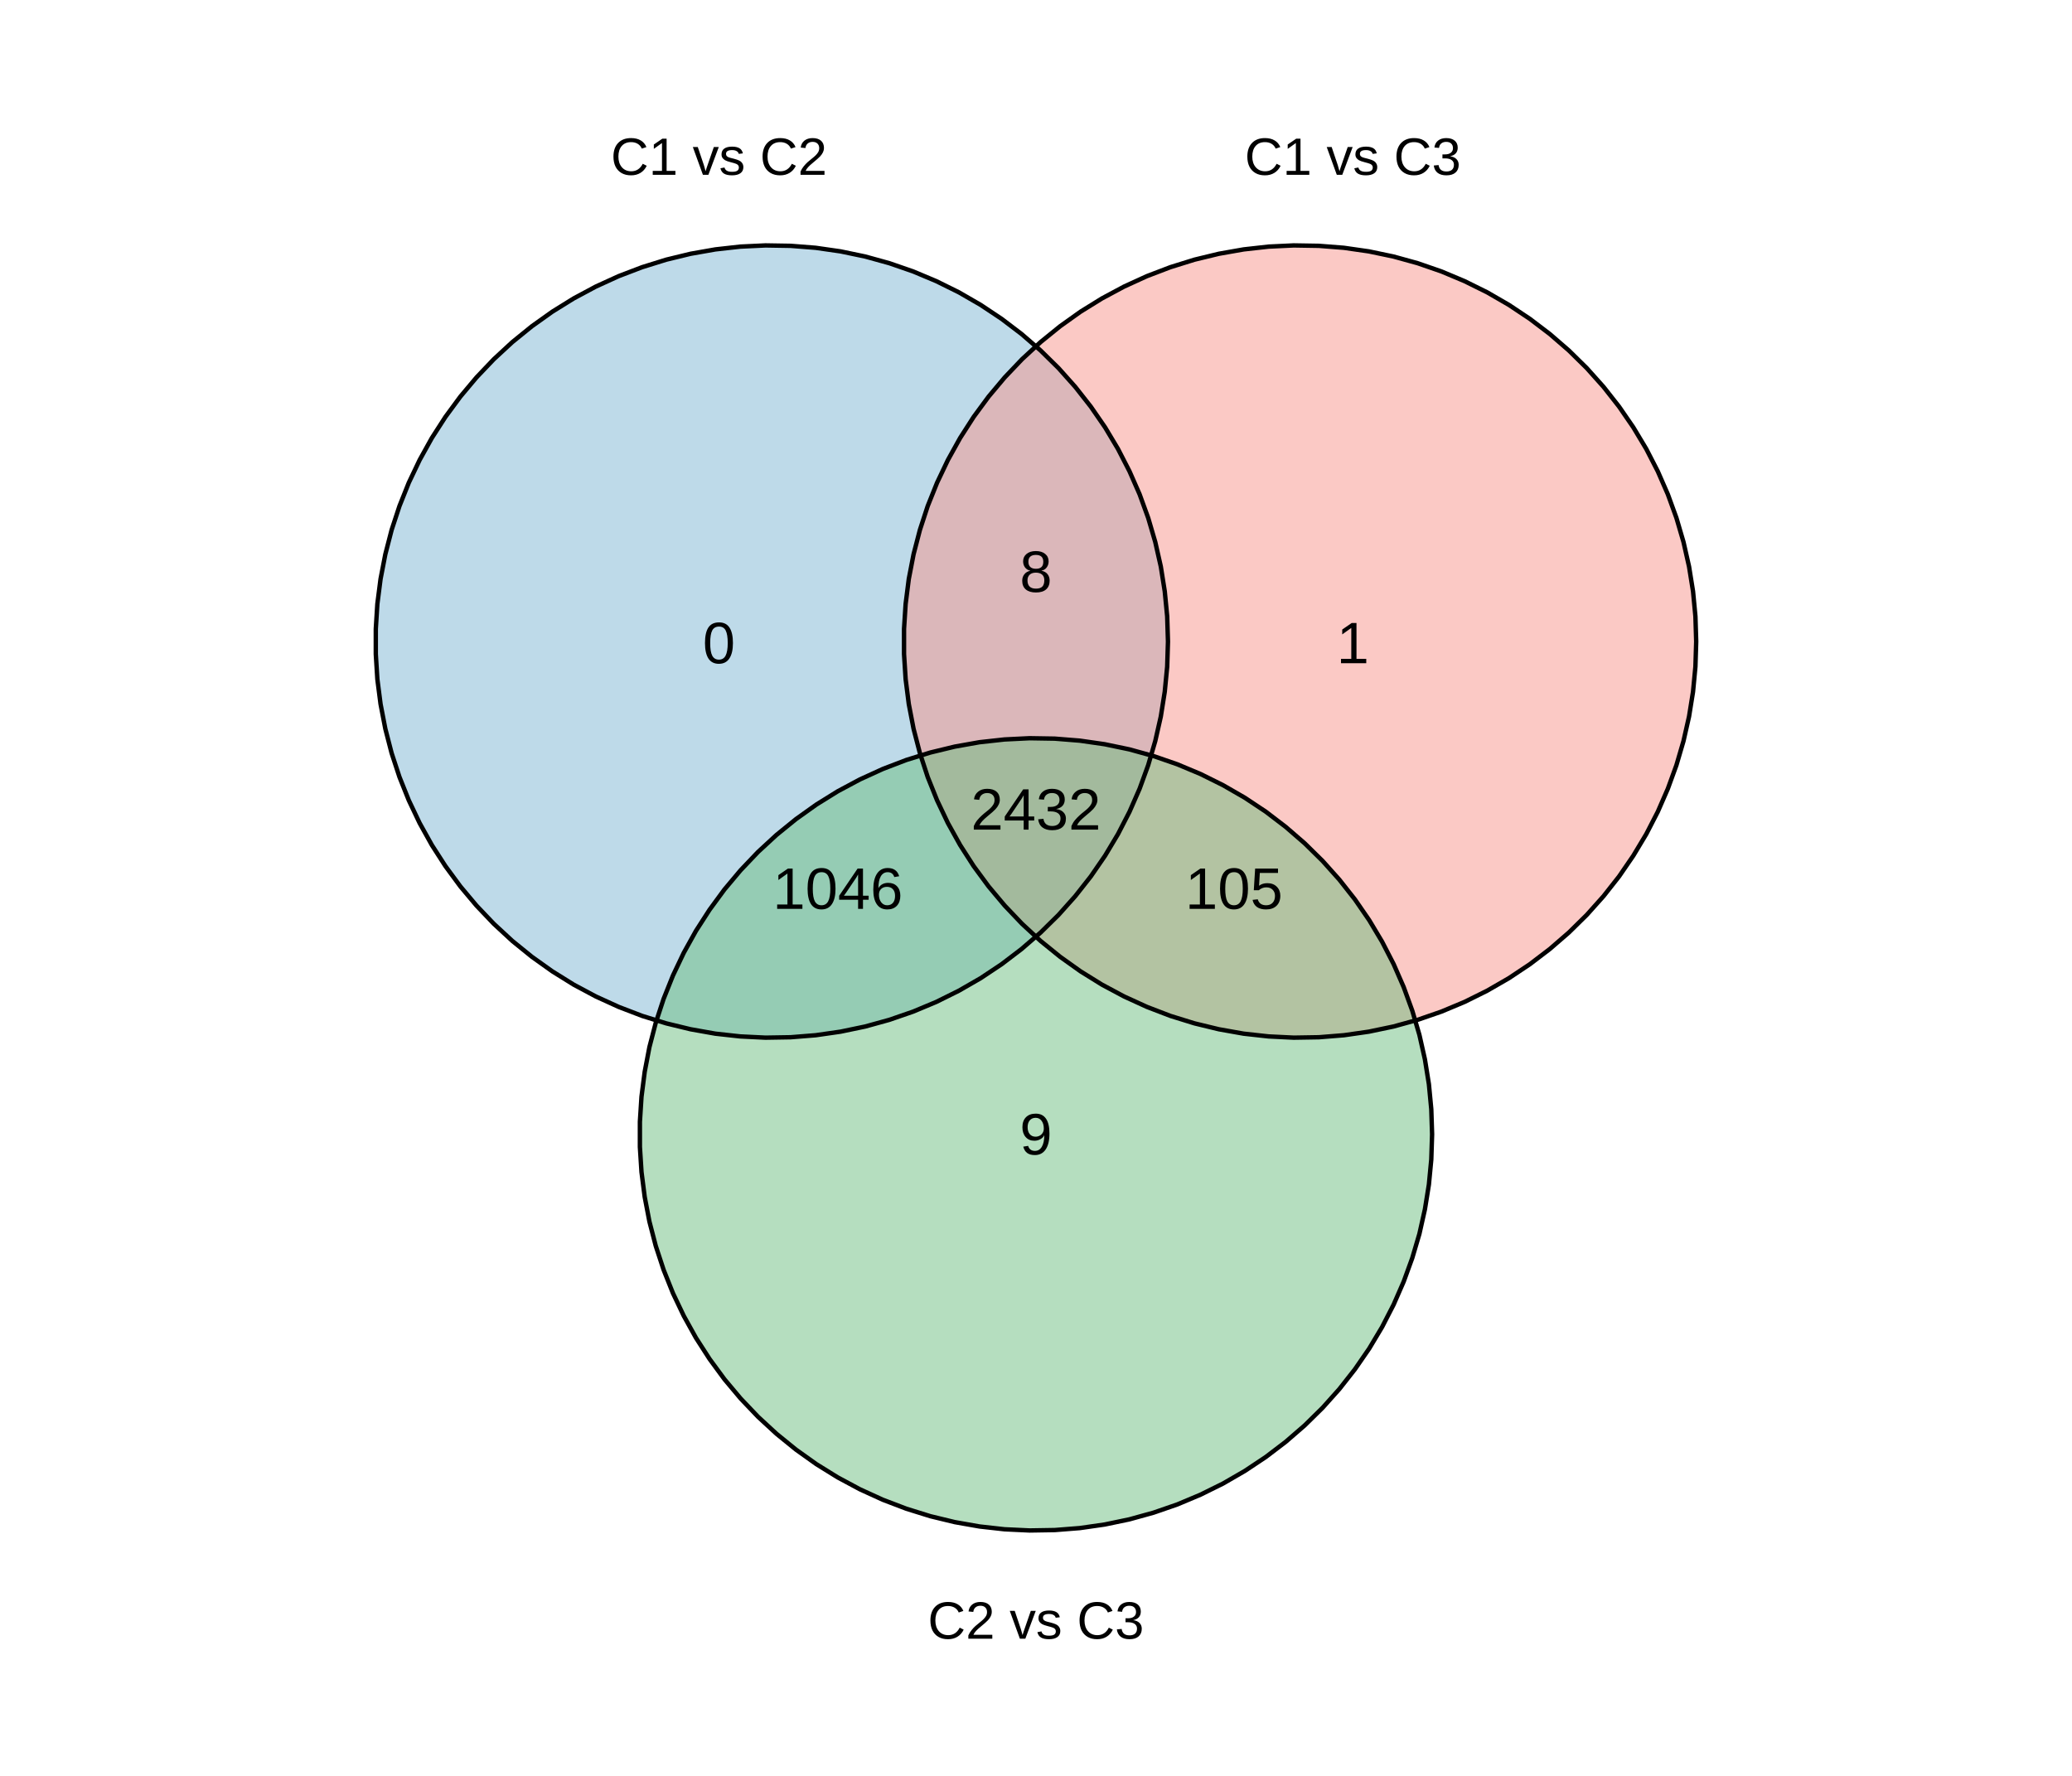
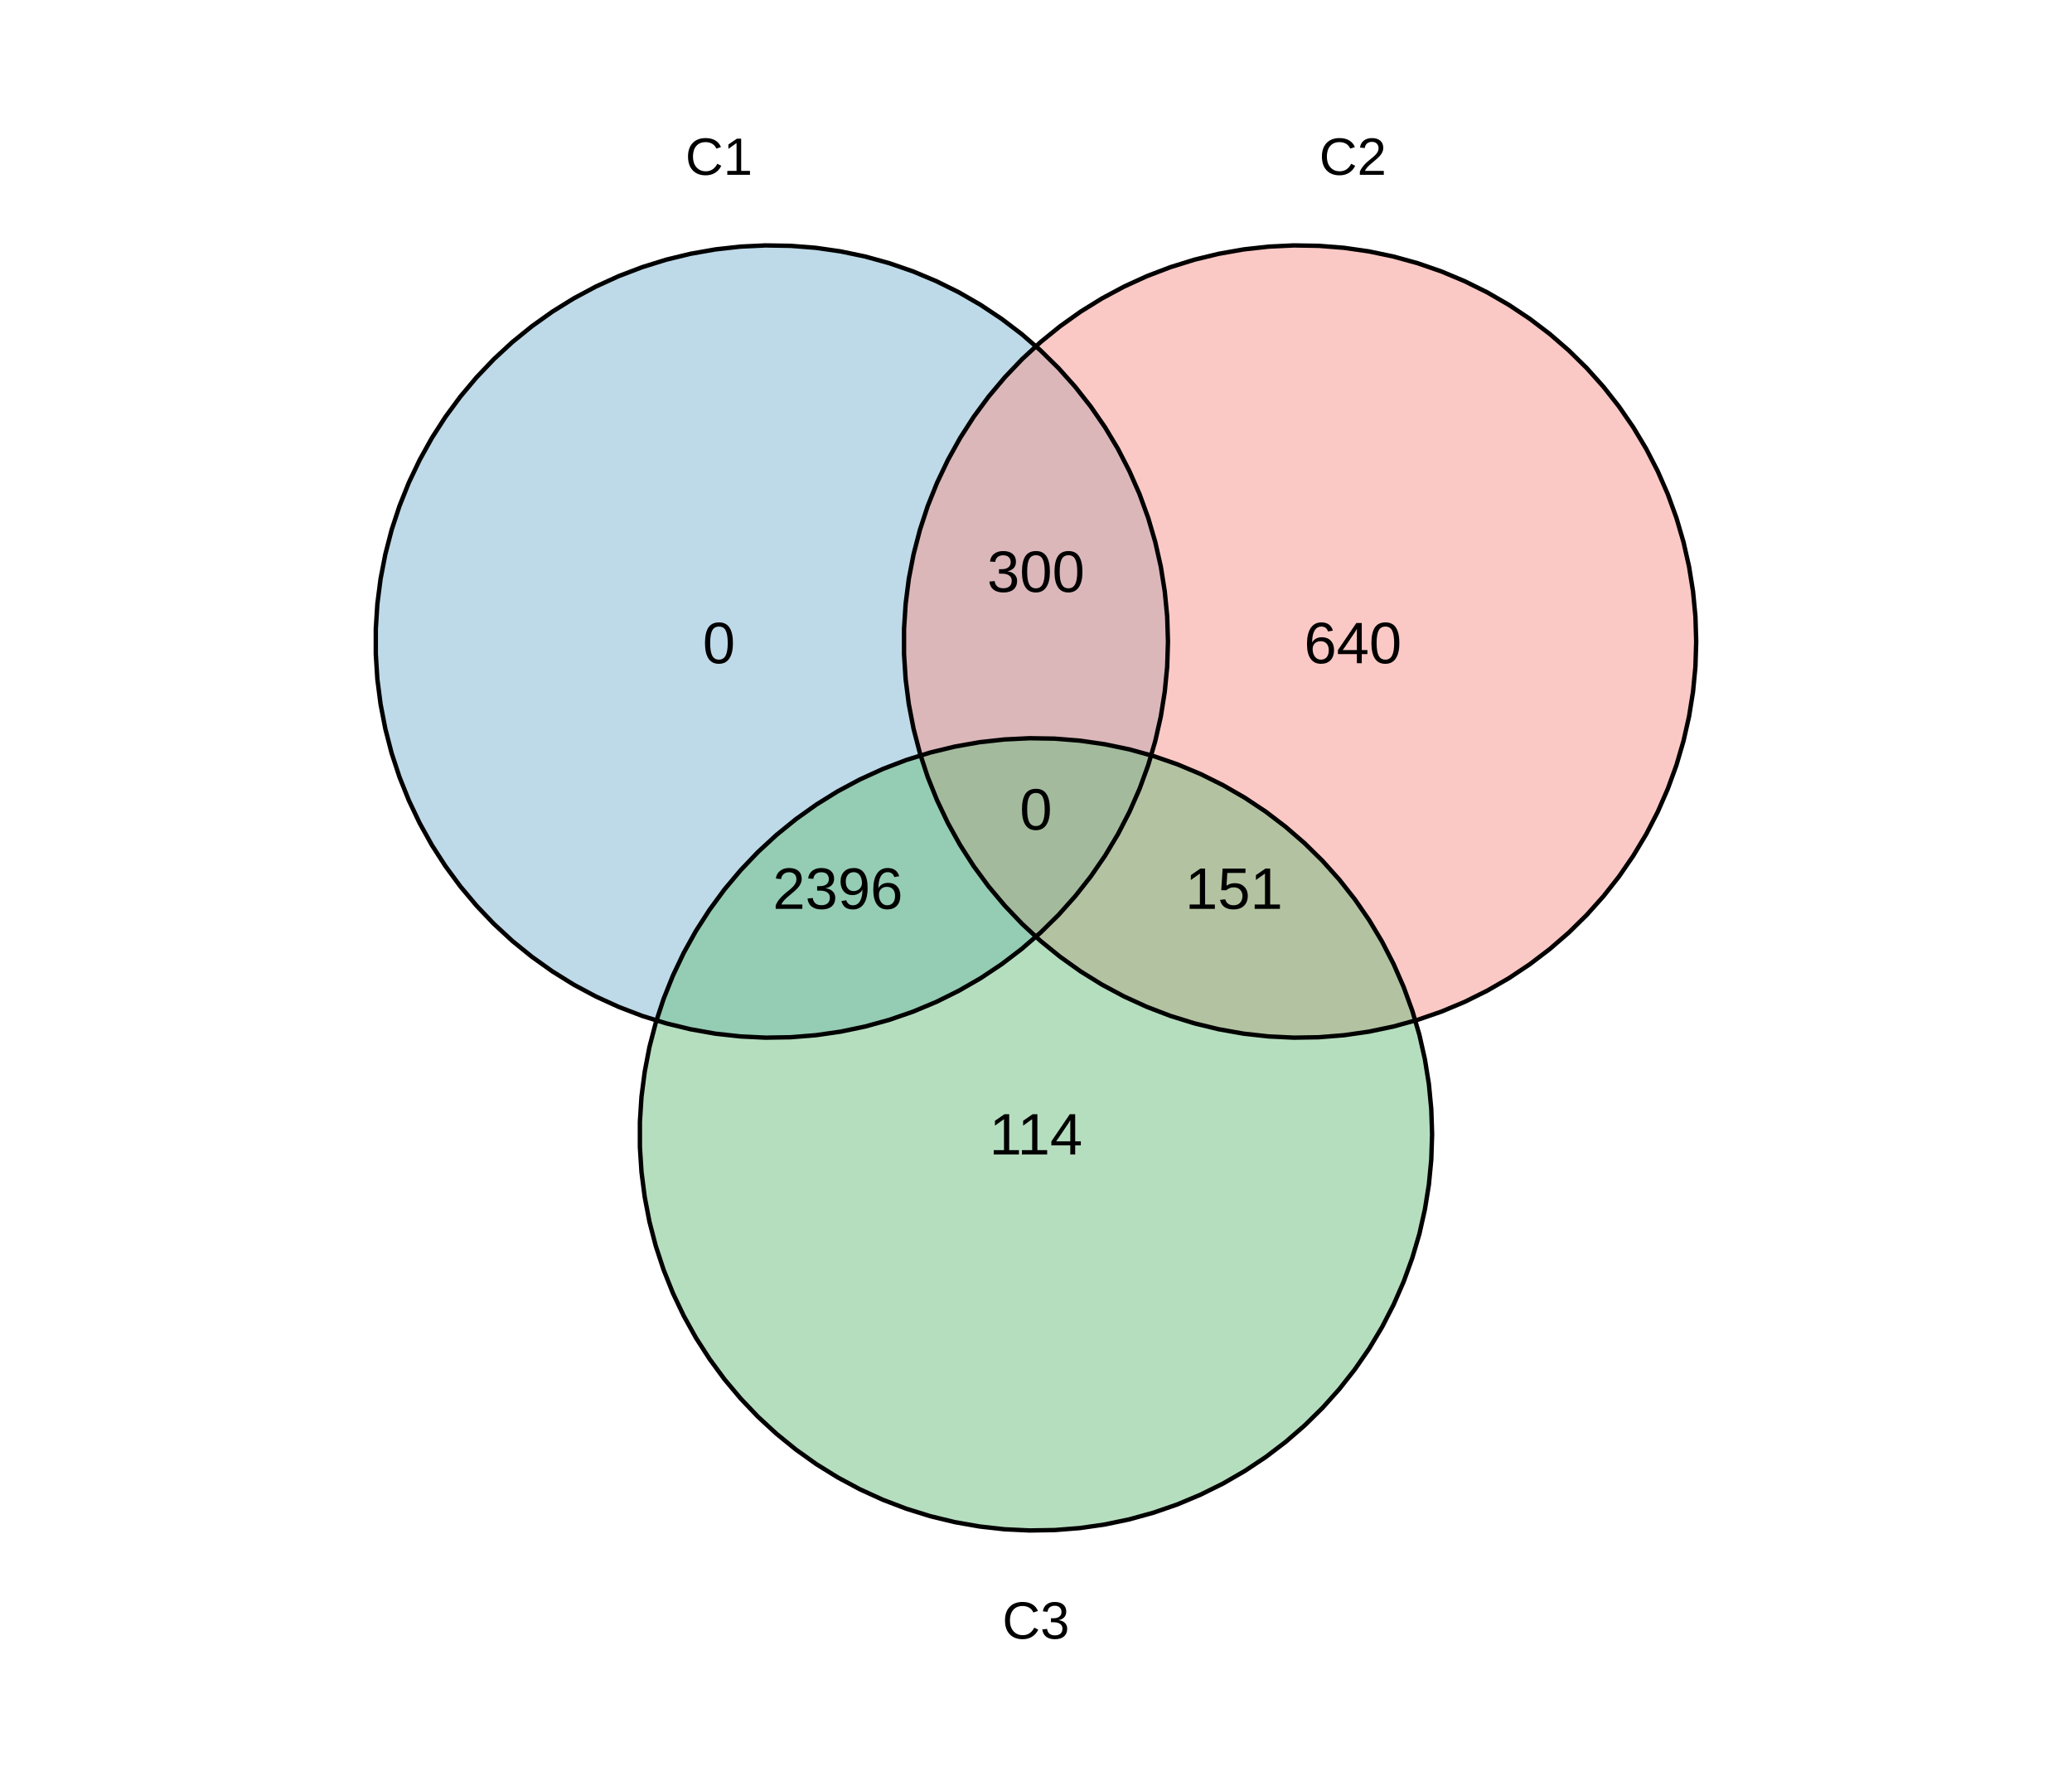
<svg xmlns="http://www.w3.org/2000/svg" width="504.00pt" height="432.00pt" viewBox="0 0 504.00 432.00">
  <g class="svglite">
    <defs>
      <style type="text/css">
    .svglite line, .svglite polyline, .svglite polygon, .svglite path, .svglite rect, .svglite circle {
      fill: none;
      stroke: #000000;
      stroke-linecap: round;
      stroke-linejoin: round;
      stroke-miterlimit: 10.00;
    }
    .svglite text {
      white-space: pre;
    }
    .svglite g.glyphgroup path {
      fill: inherit;
      stroke: none;
    }
  </style>
    </defs>
    <rect width="100%" height="100%" style="stroke: none; fill: none;" />
    <defs>
      <clipPath id="cpMC4wMHw1MDQuMDB8MC4wMHw0MzIuMDA=">
        <rect x="0.00" y="0.00" width="504.00" height="432.00" />
      </clipPath>
    </defs>
    <g clip-path="url(#cpMC4wMHw1MDQuMDB8MC4wMHw0MzIuMDA=)">
</g>
    <defs>
      <clipPath id="cpNTAuMTZ8NDUzLjg0fDAuMDB8NDMyLjAw">
        <rect x="50.16" y="0.00" width="403.68" height="432.00" />
      </clipPath>
    </defs>
    <g clip-path="url(#cpNTAuMTZ8NDUzLjg0fDAuMDB8NDMyLjAw)">
      <rect x="50.16" y="0.00" width="403.68" height="432.00" style="stroke-width: 0.00; stroke: none;" />
    </g>
    <g clip-path="url(#cpMC4wMHw1MDQuMDB8MC4wMHw0MzIuMDA=)">
</g>
    <defs>
      <clipPath id="cpNTQuMTV8NDQ5Ljg1fDMuOTl8NDI4LjAx">
        <rect x="54.15" y="3.99" width="395.71" height="424.03" />
      </clipPath>
    </defs>
    <g clip-path="url(#cpNTQuMTV8NDQ5Ljg1fDMuOTl8NDI4LjAx)">
      <polygon points="284.10,156.06 283.91,149.94 283.32,143.86 282.36,137.82 281.01,131.85 279.29,125.99 277.20,120.24 274.74,114.64 271.94,109.20 268.80,103.95 265.33,98.92 261.55,94.11 257.48,89.55 253.12,85.26 248.50,81.26 243.63,77.56 238.54,74.17 233.24,71.11 227.76,68.40 222.12,66.03 216.34,64.03 210.45,62.40 204.46,61.15 198.41,60.28 192.31,59.80 186.20,59.70 180.09,59.99 174.01,60.67 167.99,61.73 162.05,63.17 156.21,64.99 150.50,67.17 144.93,69.71 139.54,72.60 134.35,75.82 129.37,79.37 124.62,83.22 120.13,87.37 115.91,91.80 111.98,96.48 108.35,101.41 105.04,106.55 102.07,111.90 99.44,117.42 97.17,123.10 95.26,128.91 93.73,134.83 92.57,140.83 91.79,146.90 91.41,153.00 91.41,159.11 91.79,165.22 92.57,171.28 93.73,177.29 95.26,183.21 97.17,189.02 99.44,194.69 102.07,200.22 105.04,205.56 108.35,210.70 111.98,215.63 115.91,220.31 120.13,224.74 124.62,228.89 129.37,232.74 134.35,236.29 139.54,239.52 144.93,242.40 150.50,244.94 156.21,247.13 162.05,248.94 167.99,250.38 174.01,251.45 180.09,252.12 186.20,252.42 192.31,252.32 198.41,251.83 204.46,250.96 210.45,249.71 216.34,248.08 222.12,246.08 227.76,243.72 233.24,241.00 238.54,237.95 243.63,234.56 248.50,230.85 253.12,226.85 257.48,222.56 261.55,218.00 265.33,213.20 268.80,208.16 271.94,202.91 274.74,197.48 277.20,191.87 279.29,186.13 281.01,180.26 282.36,174.30 283.32,168.26 283.91,162.17 284.10,156.06 " style="stroke-width: 0.75; stroke: none; fill: #7EB6D4; fill-opacity: 0.50;" />
      <polygon points="412.59,156.06 412.40,149.94 411.82,143.86 410.85,137.82 409.50,131.85 407.78,125.99 405.69,120.24 403.24,114.64 400.44,109.20 397.29,103.95 393.83,98.92 390.05,94.11 385.97,89.55 381.61,85.26 376.99,81.26 372.12,77.56 367.03,74.17 361.74,71.11 356.26,68.40 350.62,66.03 344.84,64.03 338.94,62.40 332.96,61.15 326.90,60.28 320.81,59.80 314.69,59.70 308.59,59.99 302.51,60.67 296.49,61.73 290.54,63.17 284.70,64.99 278.99,67.17 273.43,69.71 268.04,72.60 262.84,75.82 257.86,79.37 253.11,83.22 248.62,87.37 244.40,91.80 240.47,96.48 236.84,101.41 233.54,106.55 230.57,111.90 227.94,117.42 225.66,123.10 223.76,128.91 222.22,134.83 221.06,140.83 220.29,146.90 219.90,153.00 219.90,159.11 220.29,165.22 221.06,171.28 222.22,177.29 223.76,183.21 225.66,189.02 227.94,194.69 230.57,200.22 233.54,205.56 236.84,210.70 240.47,215.63 244.40,220.31 248.62,224.74 253.11,228.89 257.86,232.74 262.84,236.29 268.04,239.52 273.43,242.40 278.99,244.94 284.70,247.13 290.54,248.94 296.49,250.38 302.51,251.45 308.59,252.12 314.69,252.42 320.81,252.32 326.90,251.83 332.96,250.96 338.94,249.71 344.84,248.08 350.62,246.08 356.26,243.72 361.74,241.00 367.03,237.95 372.12,234.56 376.99,230.85 381.61,226.85 385.97,222.56 390.05,218.00 393.83,213.20 397.29,208.16 400.44,202.91 403.24,197.48 405.69,191.87 407.78,186.13 409.50,180.26 410.85,174.30 411.82,168.26 412.40,162.17 412.59,156.06 " style="stroke-width: 0.75; stroke: none; fill: #F9948C; fill-opacity: 0.50;" />
      <polygon points="348.35,275.94 348.15,269.83 347.57,263.74 346.60,257.70 345.26,251.74 343.53,245.87 341.44,240.13 338.99,234.52 336.19,229.09 333.05,223.84 329.58,218.80 325.80,214.00 321.72,209.44 317.36,205.15 312.74,201.15 307.88,197.44 302.78,194.05 297.49,191.00 292.01,188.28 286.37,185.92 280.59,183.92 274.70,182.29 268.71,181.04 262.66,180.17 256.56,179.68 250.45,179.58 244.34,179.88 238.26,180.55 232.24,181.62 226.30,183.06 220.46,184.87 214.74,187.06 209.18,189.60 203.79,192.48 198.59,195.71 193.61,199.26 188.87,203.11 184.37,207.26 180.15,211.69 176.22,216.37 172.60,221.30 169.29,226.44 166.32,231.78 163.69,237.31 161.42,242.98 159.51,248.79 157.97,254.71 156.82,260.72 156.04,266.78 155.65,272.89 155.65,279.00 156.04,285.10 156.82,291.17 157.97,297.17 159.51,303.09 161.42,308.90 163.69,314.58 166.32,320.10 169.29,325.45 172.60,330.59 176.22,335.52 180.15,340.20 184.37,344.63 188.87,348.78 193.61,352.63 198.59,356.18 203.79,359.40 209.18,362.29 214.74,364.83 220.46,367.01 226.30,368.83 232.24,370.27 238.26,371.33 244.34,372.01 250.45,372.30 256.56,372.20 262.66,371.72 268.71,370.85 274.70,369.60 280.59,367.97 286.37,365.97 292.01,363.60 297.49,360.89 302.78,357.83 307.88,354.44 312.74,350.74 317.36,346.74 321.72,342.45 325.80,337.89 329.58,333.08 333.05,328.05 336.19,322.80 338.99,317.36 341.44,311.76 343.53,306.01 345.26,300.15 346.60,294.18 347.57,288.14 348.15,282.06 348.35,275.94 " style="stroke-width: 0.75; stroke: none; fill: #6DBF81; fill-opacity: 0.50;" />
      <polygon points="284.10,156.06 283.91,149.94 283.32,143.86 282.36,137.82 281.01,131.85 279.29,125.99 277.20,120.24 274.74,114.64 271.94,109.20 268.80,103.95 265.33,98.92 261.55,94.11 257.48,89.55 253.12,85.26 248.50,81.26 243.63,77.56 238.54,74.17 233.24,71.11 227.76,68.40 222.12,66.03 216.34,64.03 210.45,62.40 204.46,61.15 198.41,60.28 192.31,59.80 186.20,59.70 180.09,59.99 174.01,60.67 167.99,61.73 162.05,63.17 156.21,64.99 150.50,67.17 144.93,69.71 139.54,72.60 134.35,75.82 129.37,79.37 124.62,83.22 120.13,87.37 115.91,91.80 111.98,96.48 108.35,101.41 105.04,106.55 102.07,111.90 99.44,117.42 97.17,123.10 95.26,128.91 93.73,134.83 92.57,140.83 91.79,146.90 91.41,153.00 91.41,159.11 91.79,165.22 92.57,171.28 93.73,177.29 95.26,183.21 97.17,189.02 99.44,194.69 102.07,200.22 105.04,205.56 108.35,210.70 111.98,215.63 115.91,220.31 120.13,224.74 124.62,228.89 129.37,232.74 134.35,236.29 139.54,239.52 144.93,242.40 150.50,244.94 156.21,247.13 162.05,248.94 167.99,250.38 174.01,251.45 180.09,252.12 186.20,252.42 192.31,252.32 198.41,251.83 204.46,250.96 210.45,249.71 216.34,248.08 222.12,246.08 227.76,243.72 233.24,241.00 238.54,237.95 243.63,234.56 248.50,230.85 253.12,226.85 257.48,222.56 261.55,218.00 265.33,213.20 268.80,208.16 271.94,202.91 274.74,197.48 277.20,191.87 279.29,186.13 281.01,180.26 282.36,174.30 283.32,168.26 283.91,162.17 284.10,156.06 " style="stroke-width: 1.07;" />
      <polygon points="412.59,156.06 412.40,149.94 411.82,143.86 410.85,137.82 409.50,131.85 407.78,125.99 405.69,120.24 403.24,114.64 400.44,109.20 397.29,103.95 393.83,98.92 390.05,94.11 385.97,89.55 381.61,85.26 376.99,81.26 372.12,77.56 367.03,74.17 361.74,71.11 356.26,68.40 350.62,66.03 344.84,64.03 338.94,62.40 332.96,61.15 326.90,60.28 320.81,59.80 314.69,59.70 308.59,59.99 302.51,60.67 296.49,61.73 290.54,63.17 284.70,64.99 278.99,67.17 273.43,69.71 268.04,72.60 262.84,75.82 257.86,79.37 253.11,83.22 248.62,87.37 244.40,91.80 240.47,96.48 236.84,101.41 233.54,106.55 230.57,111.90 227.94,117.42 225.66,123.10 223.76,128.91 222.22,134.83 221.06,140.83 220.29,146.90 219.90,153.00 219.90,159.11 220.29,165.22 221.06,171.28 222.22,177.29 223.76,183.21 225.66,189.02 227.94,194.69 230.57,200.22 233.54,205.56 236.84,210.70 240.47,215.63 244.40,220.31 248.62,224.74 253.11,228.89 257.86,232.74 262.84,236.29 268.04,239.52 273.43,242.40 278.99,244.94 284.70,247.13 290.54,248.94 296.49,250.38 302.51,251.45 308.59,252.12 314.69,252.42 320.81,252.32 326.90,251.83 332.96,250.96 338.94,249.71 344.84,248.08 350.62,246.08 356.26,243.72 361.74,241.00 367.03,237.95 372.12,234.56 376.99,230.85 381.61,226.85 385.97,222.56 390.05,218.00 393.83,213.20 397.29,208.16 400.44,202.91 403.24,197.48 405.69,191.87 407.78,186.13 409.50,180.26 410.85,174.30 411.82,168.26 412.40,162.17 412.59,156.06 " style="stroke-width: 1.07;" />
      <polygon points="348.35,275.94 348.15,269.83 347.57,263.74 346.60,257.70 345.26,251.74 343.53,245.87 341.44,240.13 338.99,234.52 336.19,229.09 333.05,223.84 329.58,218.80 325.80,214.00 321.72,209.44 317.36,205.15 312.74,201.15 307.88,197.44 302.78,194.05 297.49,191.00 292.01,188.28 286.37,185.92 280.59,183.92 274.70,182.29 268.71,181.04 262.66,180.17 256.56,179.68 250.45,179.58 244.34,179.88 238.26,180.55 232.24,181.62 226.30,183.06 220.46,184.87 214.74,187.06 209.18,189.60 203.79,192.48 198.59,195.71 193.61,199.26 188.87,203.11 184.37,207.26 180.15,211.69 176.22,216.37 172.60,221.30 169.29,226.44 166.32,231.78 163.69,237.31 161.42,242.98 159.51,248.79 157.97,254.71 156.82,260.72 156.04,266.78 155.65,272.89 155.65,279.00 156.04,285.10 156.82,291.17 157.97,297.17 159.51,303.09 161.42,308.90 163.69,314.58 166.32,320.10 169.29,325.45 172.60,330.59 176.22,335.52 180.15,340.20 184.37,344.63 188.87,348.78 193.61,352.63 198.59,356.18 203.79,359.40 209.18,362.29 214.74,364.83 220.46,367.01 226.30,368.83 232.24,370.27 238.26,371.33 244.34,372.01 250.45,372.30 256.56,372.20 262.66,371.72 268.71,370.85 274.70,369.60 280.59,367.97 286.37,365.97 292.01,363.60 297.49,360.89 302.78,357.83 307.88,354.44 312.74,350.74 317.36,346.74 321.72,342.45 325.80,337.89 329.58,333.08 333.05,328.05 336.19,322.80 338.99,317.36 341.44,311.76 343.53,306.01 345.26,300.15 346.60,294.18 347.57,288.14 348.15,282.06 348.35,275.94 " style="stroke-width: 1.07;" />
-       <text x="174.88" y="42.53" text-anchor="middle" style="font-size: 12.80px; font-family: &quot;Arial&quot;;" textLength="52.62px" lengthAdjust="spacingAndGlyphs">C1 vs C2</text>
-       <text x="329.07" y="42.53" text-anchor="middle" style="font-size: 12.80px; font-family: &quot;Arial&quot;;" textLength="52.62px" lengthAdjust="spacingAndGlyphs">C1 vs C3</text>
-       <text x="251.98" y="398.63" text-anchor="middle" style="font-size: 12.80px; font-family: &quot;Arial&quot;;" textLength="52.62px" lengthAdjust="spacingAndGlyphs">C2 vs C3</text>
+       <text x="174.88" y="42.53" text-anchor="middle" style="font-size: 12.80px; font-family: &quot;Arial&quot;;" textLength="16.34px" lengthAdjust="spacingAndGlyphs">C1</text>
+       <text x="329.07" y="42.53" text-anchor="middle" style="font-size: 12.80px; font-family: &quot;Arial&quot;;" textLength="16.34px" lengthAdjust="spacingAndGlyphs">C2</text>
+       <text x="251.98" y="398.63" text-anchor="middle" style="font-size: 12.80px; font-family: &quot;Arial&quot;;" textLength="16.34px" lengthAdjust="spacingAndGlyphs">C3</text>
      <text x="174.88" y="161.34" text-anchor="middle" style="font-size: 14.23px; font-family: &quot;Arial&quot;;" textLength="7.91px" lengthAdjust="spacingAndGlyphs">0</text>
-       <text x="329.07" y="161.34" text-anchor="middle" style="font-size: 14.23px; font-family: &quot;Arial&quot;;" textLength="7.91px" lengthAdjust="spacingAndGlyphs">1</text>
-       <text x="251.98" y="280.84" text-anchor="middle" style="font-size: 14.23px; font-family: &quot;Arial&quot;;" textLength="7.91px" lengthAdjust="spacingAndGlyphs">9</text>
-       <text x="251.98" y="143.99" text-anchor="middle" style="font-size: 14.23px; font-family: &quot;Arial&quot;;" textLength="7.91px" lengthAdjust="spacingAndGlyphs">8</text>
-       <text x="203.79" y="221.09" text-anchor="middle" style="font-size: 14.23px; font-family: &quot;Arial&quot;;" textLength="31.62px" lengthAdjust="spacingAndGlyphs">1046</text>
-       <text x="300.16" y="221.09" text-anchor="middle" style="font-size: 14.23px; font-family: &quot;Arial&quot;;" textLength="23.72px" lengthAdjust="spacingAndGlyphs">105</text>
-       <text x="251.98" y="201.82" text-anchor="middle" style="font-size: 14.23px; font-family: &quot;Arial&quot;;" textLength="31.62px" lengthAdjust="spacingAndGlyphs">2432</text>
+       <text x="329.07" y="161.34" text-anchor="middle" style="font-size: 14.23px; font-family: &quot;Arial&quot;;" textLength="23.72px" lengthAdjust="spacingAndGlyphs">640</text>
+       <text x="251.98" y="280.84" text-anchor="middle" style="font-size: 14.23px; font-family: &quot;Arial&quot;;" textLength="22.66px" lengthAdjust="spacingAndGlyphs">114</text>
+       <text x="251.98" y="143.99" text-anchor="middle" style="font-size: 14.23px; font-family: &quot;Arial&quot;;" textLength="23.72px" lengthAdjust="spacingAndGlyphs">300</text>
+       <text x="203.79" y="221.09" text-anchor="middle" style="font-size: 14.23px; font-family: &quot;Arial&quot;;" textLength="31.62px" lengthAdjust="spacingAndGlyphs">2396</text>
+       <text x="300.16" y="221.09" text-anchor="middle" style="font-size: 14.23px; font-family: &quot;Arial&quot;;" textLength="23.72px" lengthAdjust="spacingAndGlyphs">151</text>
+       <text x="251.98" y="201.82" text-anchor="middle" style="font-size: 14.23px; font-family: &quot;Arial&quot;;" textLength="7.91px" lengthAdjust="spacingAndGlyphs">0</text>
    </g>
    <g clip-path="url(#cpMC4wMHw1MDQuMDB8MC4wMHw0MzIuMDA=)">
</g>
  </g>
</svg>
